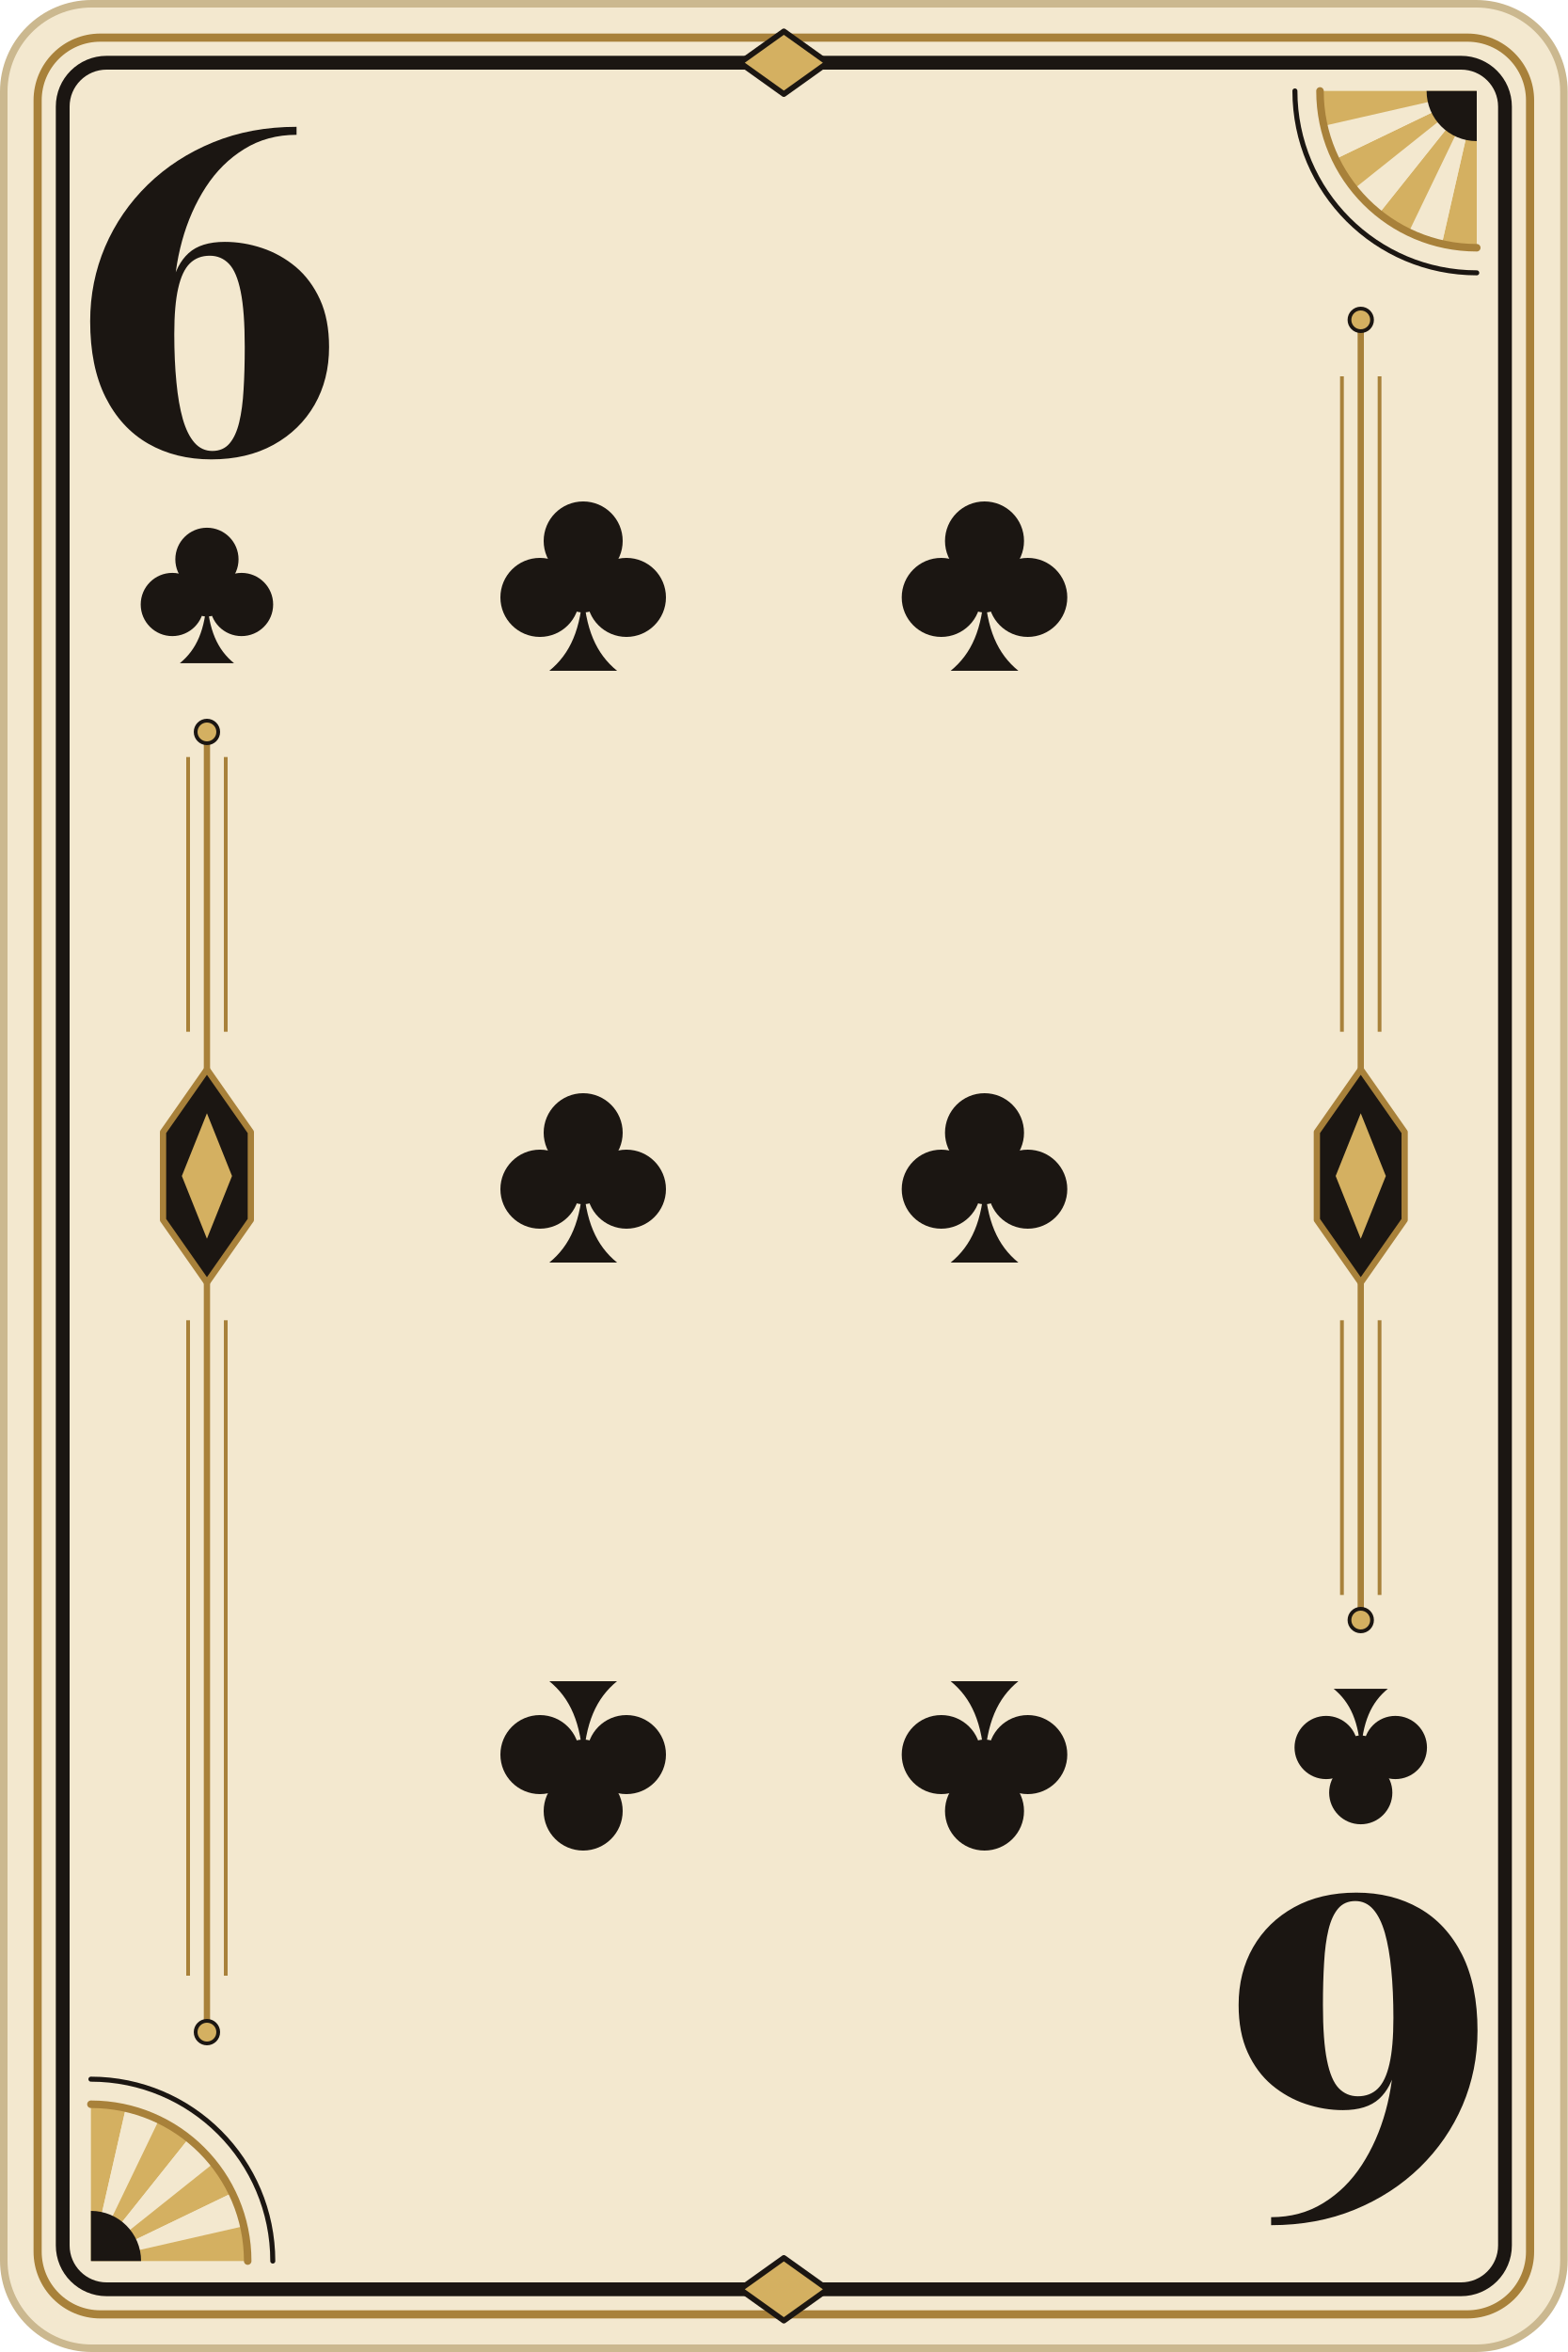
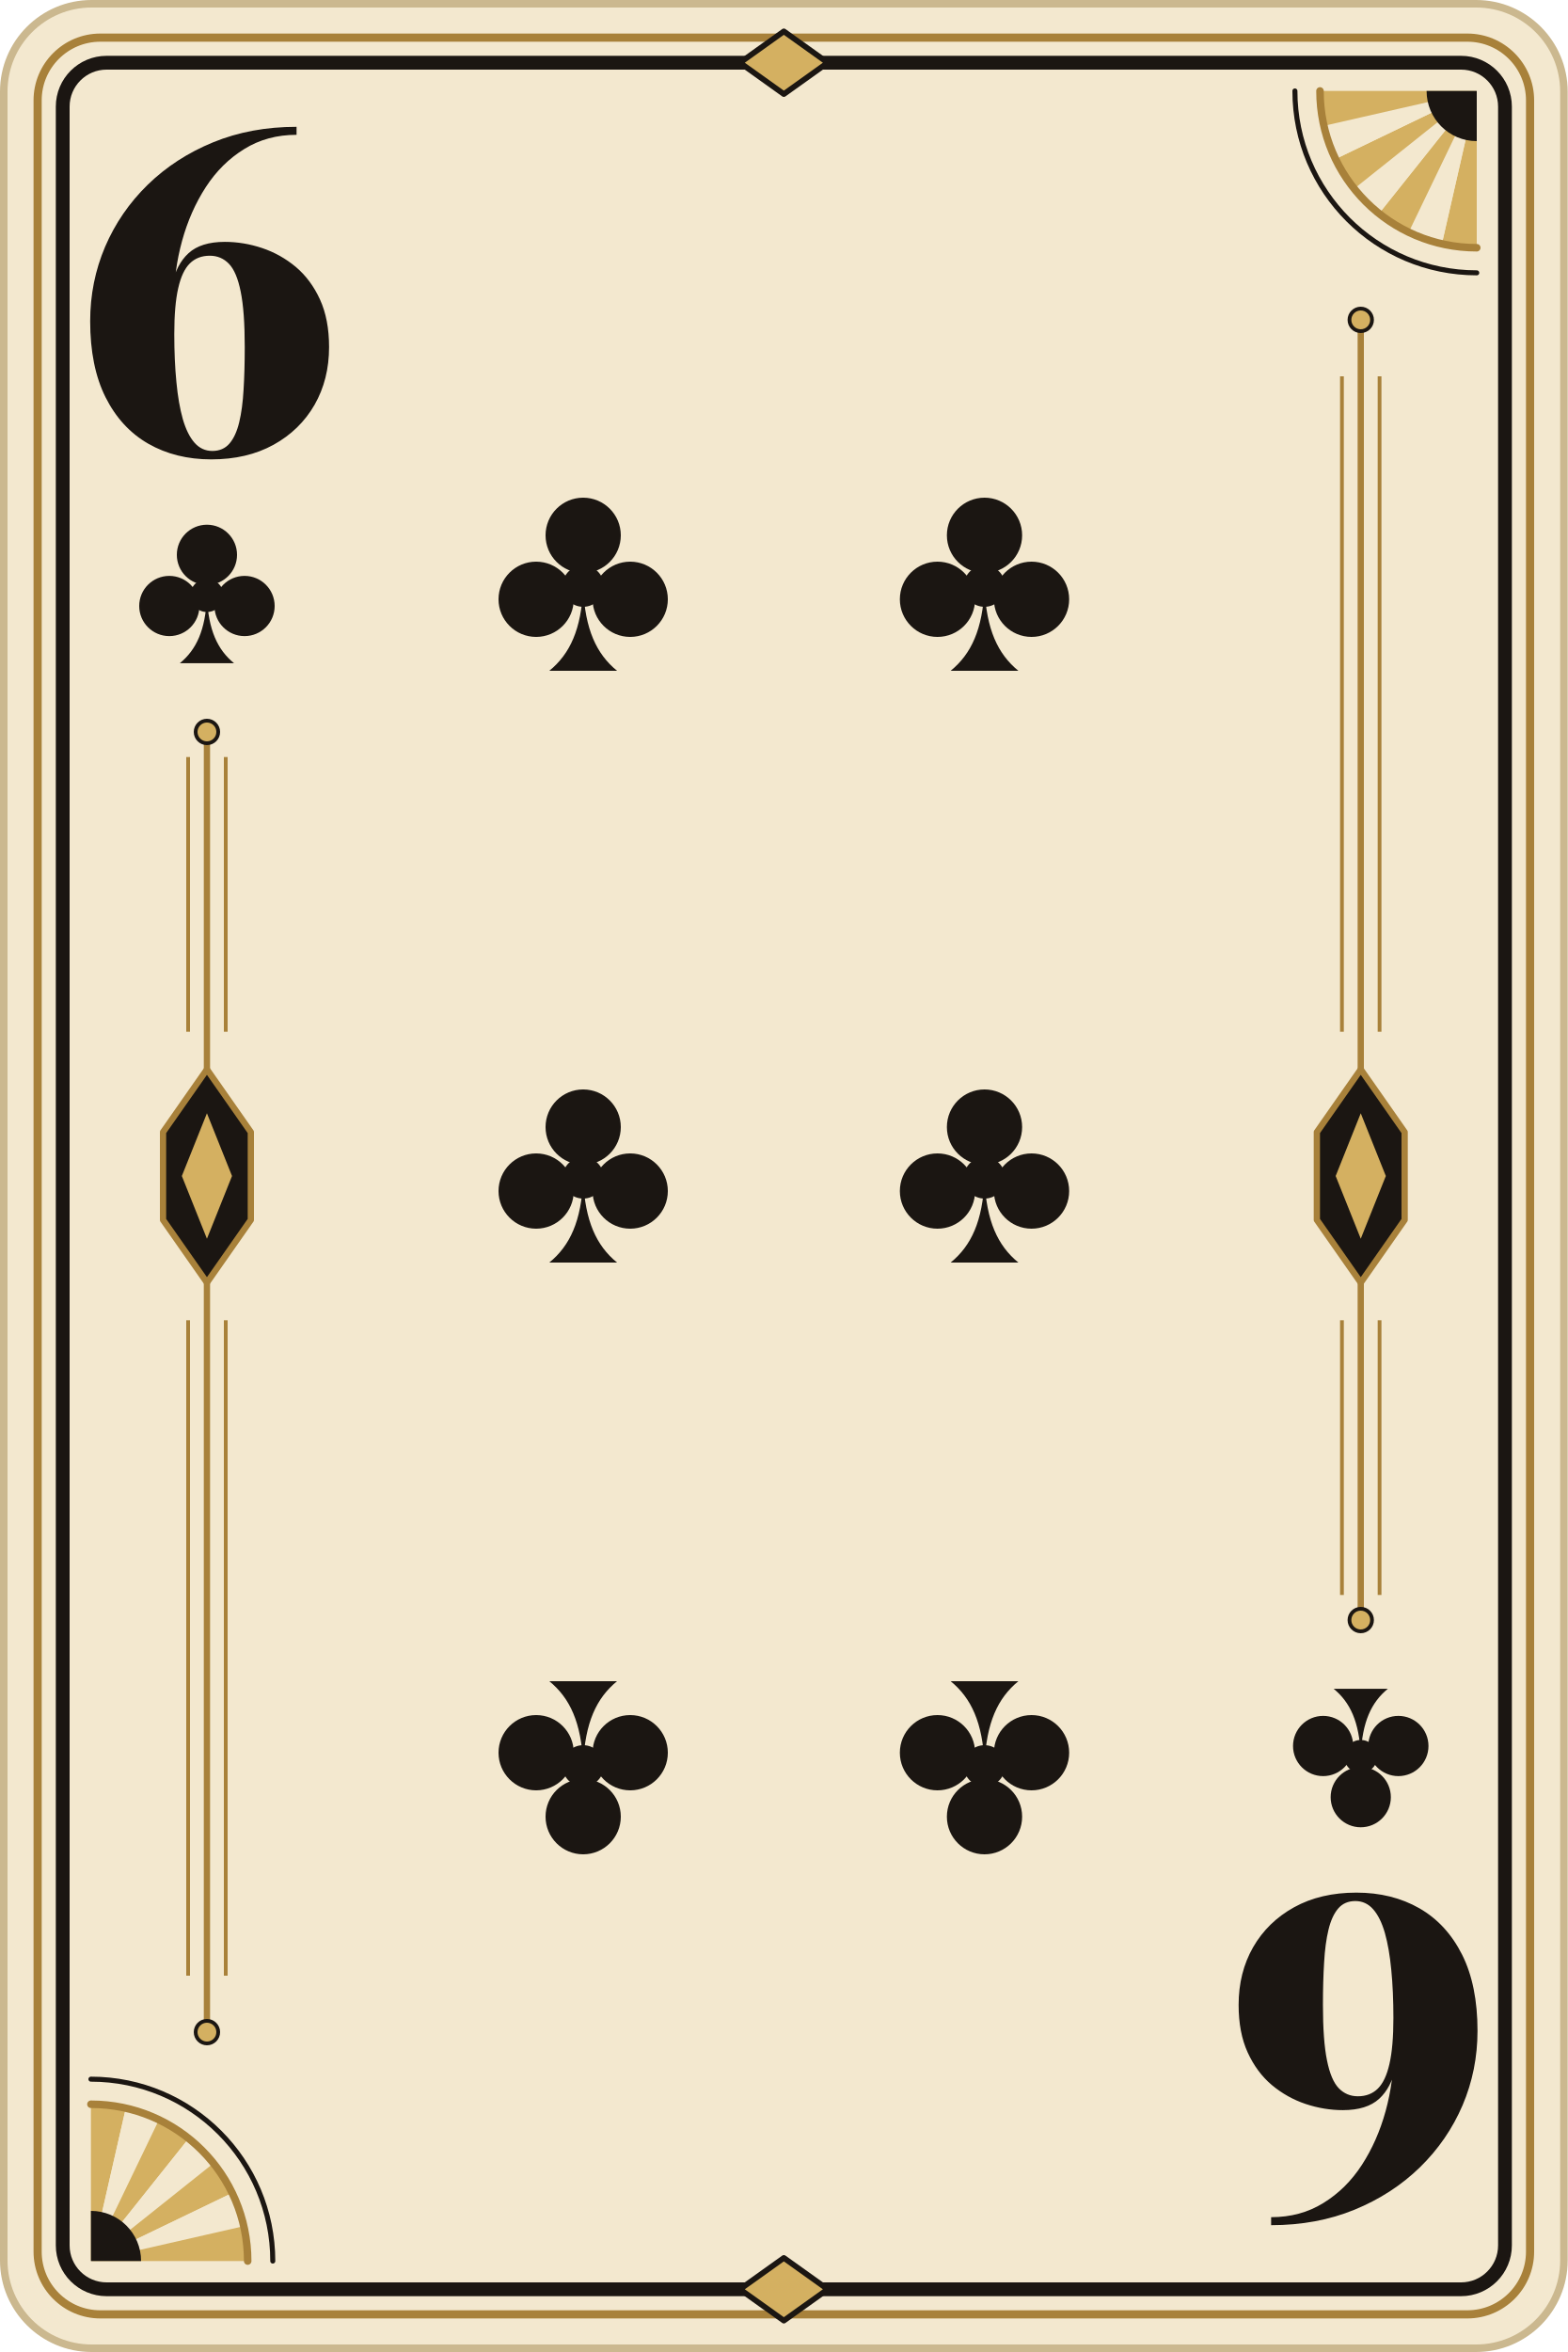
<svg xmlns="http://www.w3.org/2000/svg" viewBox="0 0 250 375" width="300" height="450" role="img" aria-label="6 of clubs">
  <rect x="0.6" y="0.6" width="248.8" height="373.8" rx="14" fill="#f3e8cf" stroke="#cbb88f" stroke-width="1.2" />
  <rect x="6" y="6" width="238" height="363" rx="10" fill="none" stroke="#a8813a" stroke-width="1.3" />
  <rect x="10" y="10" width="230" height="355" rx="7" fill="none" stroke="#1b1612" stroke-width="2.2" />
  <path d="M125,5 L132,10 L125,15 L118,10 Z" fill="#d4b061" stroke="#1b1612" stroke-width="0.9" stroke-linejoin="round" stroke-linecap="round" />
  <path d="M125,360 L132,365 L125,370 L118,365 Z" fill="#d4b061" stroke="#1b1612" stroke-width="0.9" stroke-linejoin="round" stroke-linecap="round" />
  <g class="rank" transform="translate(33.42 20.22) scale(1.7) translate(-33.42 -20.22)">
    <path d="M33.58 51.41Q30.24 51.41 27.67 49.94Q25.11 48.47 23.66 45.58Q22.22 42.7 22.22 38.45Q22.22 34.76 23.62 31.47Q25.03 28.18 27.62 25.65Q30.22 23.12 33.76 21.67Q37.3 20.22 41.58 20.22V20.97Q38.82 20.97 36.68 22.3Q34.53 23.62 33.07 25.87Q31.61 28.12 30.84 30.92Q30.07 33.73 30.07 36.68L30.11 39.66Q30.11 42.15 30.31 44.17Q30.5 46.18 30.91 47.63Q31.33 49.08 32.01 49.85Q32.69 50.62 33.68 50.62Q34.69 50.62 35.29 49.92Q35.89 49.22 36.2 47.93Q36.51 46.65 36.61 44.86Q36.72 43.08 36.72 40.88Q36.72 37.53 36.34 35.68Q35.97 33.83 35.24 33.07Q34.51 32.31 33.44 32.31Q32.3 32.31 31.57 33.03Q30.84 33.75 30.48 35.35Q30.11 36.95 30.11 39.66H29.51Q29.51 36.99 29.9 35.05Q30.3 33.12 31.45 32.07Q32.61 31.01 34.85 31.01Q36.61 31.01 38.35 31.59Q40.08 32.17 41.51 33.36Q42.93 34.56 43.78 36.42Q44.63 38.28 44.63 40.88Q44.63 43.91 43.27 46.29Q41.9 48.67 39.42 50.04Q36.94 51.41 33.58 51.41Z" fill="#1b1612" />
  </g>
  <g transform="translate(33 94.7) scale(0.24) translate(-50 -50)">
    <path d="M50,52 C51,74 57,87 68,96 L32,96 C43,87 49,74 50,52 Z" fill="#1b1612" />
-     <circle cx="50" cy="27" r="21" fill="#1b1612" />
-     <circle cx="27" cy="57" r="21" fill="#1b1612" />
-     <circle cx="73" cy="57" r="21" fill="#1b1612" />
-     <circle cx="50" cy="52" r="13" fill="#1b1612" />
+     <circle cx="50" cy="24" r="20" fill="#1b1612" />
+     <circle cx="25" cy="58" r="20" fill="#1b1612" />
+     <circle cx="75" cy="58" r="20" fill="#1b1612" />
+     <circle cx="50" cy="51" r="11" fill="#1b1612" />
  </g>
  <line x1="33" y1="117.7" x2="33" y2="172.5" stroke="#a8813a" stroke-width="1" />
  <line x1="33" y1="202.5" x2="33" y2="323" stroke="#a8813a" stroke-width="1" />
  <line x1="30" y1="120.7" x2="30" y2="164.5" stroke="#a8813a" stroke-width="0.6" />
  <line x1="30" y1="210.5" x2="30" y2="315" stroke="#a8813a" stroke-width="0.6" />
  <line x1="36" y1="120.7" x2="36" y2="164.5" stroke="#a8813a" stroke-width="0.6" />
  <line x1="36" y1="210.5" x2="36" y2="315" stroke="#a8813a" stroke-width="0.6" />
  <circle cx="33" cy="116.7" r="1.8" fill="#d4b061" stroke="#1b1612" stroke-width="0.6" stroke-linejoin="round" stroke-linecap="round" />
  <circle cx="33" cy="324" r="1.8" fill="#d4b061" stroke="#1b1612" stroke-width="0.6" stroke-linejoin="round" stroke-linecap="round" />
  <path d="M33,170.5 L40,180.5 L40,194.5 L33,204.5 L26,194.5 L26,180.5 Z" fill="#1b1612" stroke="#a8813a" stroke-width="1" stroke-linejoin="round" stroke-linecap="round" />
  <path d="M33,177.5 L37,187.5 L33,197.5 L29,187.5 Z" fill="#d4b061" />
  <path d="M14.5,360.5 L14.5,335.5 L15.9,335.54 L17.3,335.66 L18.69,335.85 L20.06,336.13 Z" fill="#d4b061" />
  <path d="M14.5,360.5 L20.06,336.13 L21.42,336.48 L22.76,336.9 L24.07,337.4 L25.35,337.98 Z" fill="#f3e8cf" />
  <path d="M14.5,360.5 L25.35,337.98 L26.59,338.62 L27.8,339.33 L28.97,340.11 L30.09,340.95 Z" fill="#d4b061" />
  <path d="M14.5,360.5 L30.09,340.95 L31.16,341.86 L32.18,342.82 L33.14,343.84 L34.05,344.91 Z" fill="#f3e8cf" />
  <path d="M14.5,360.5 L34.05,344.91 L34.89,346.03 L35.67,347.2 L36.38,348.41 L37.02,349.65 Z" fill="#d4b061" />
  <path d="M14.5,360.5 L37.02,349.65 L37.6,350.93 L38.1,352.24 L38.52,353.58 L38.87,354.94 Z" fill="#f3e8cf" />
  <path d="M14.5,360.5 L38.87,354.94 L39.15,356.31 L39.34,357.7 L39.46,359.1 L39.5,360.5 Z" fill="#d4b061" />
  <path d="M14.5,335.5 A25,25 0 0 1 39.5,360.5" fill="none" stroke="#a8813a" stroke-width="1.2" stroke-linejoin="round" stroke-linecap="round" />
  <path d="M14.5,331.5 A29,29 0 0 1 43.5,360.5" fill="none" stroke="#1b1612" stroke-width="0.8" stroke-linejoin="round" stroke-linecap="round" />
  <path d="M14.5,352.5 A8,8 0 0 1 22.5,360.5 L14.5,360.5 Z" fill="#1b1612" />
  <g transform="rotate(180 125 187.5)">
    <g class="rank" transform="translate(33.42 20.22) scale(1.7) translate(-33.42 -20.22)">
      <path d="M33.58 51.41Q30.24 51.41 27.67 49.94Q25.11 48.47 23.66 45.58Q22.22 42.7 22.22 38.45Q22.22 34.76 23.62 31.47Q25.03 28.18 27.62 25.65Q30.22 23.12 33.76 21.67Q37.3 20.22 41.58 20.22V20.97Q38.82 20.97 36.68 22.3Q34.53 23.62 33.07 25.87Q31.61 28.12 30.84 30.92Q30.07 33.73 30.07 36.68L30.11 39.66Q30.11 42.15 30.31 44.17Q30.5 46.18 30.91 47.63Q31.33 49.08 32.01 49.85Q32.69 50.62 33.68 50.62Q34.69 50.62 35.29 49.92Q35.89 49.22 36.2 47.93Q36.51 46.65 36.61 44.86Q36.72 43.08 36.72 40.88Q36.72 37.53 36.34 35.68Q35.97 33.83 35.24 33.07Q34.51 32.31 33.44 32.31Q32.3 32.31 31.57 33.03Q30.84 33.75 30.48 35.35Q30.11 36.95 30.11 39.66H29.51Q29.51 36.99 29.9 35.05Q30.3 33.12 31.45 32.07Q32.61 31.01 34.85 31.01Q36.61 31.01 38.35 31.59Q40.08 32.17 41.51 33.36Q42.93 34.56 43.78 36.42Q44.63 38.28 44.63 40.88Q44.63 43.91 43.27 46.29Q41.9 48.67 39.42 50.04Q36.94 51.41 33.58 51.41Z" fill="#1b1612" />
    </g>
    <g transform="translate(33 94.7) scale(0.24) translate(-50 -50)">
      <path d="M50,52 C51,74 57,87 68,96 L32,96 C43,87 49,74 50,52 Z" fill="#1b1612" />
-       <circle cx="50" cy="27" r="21" fill="#1b1612" />
-       <circle cx="27" cy="57" r="21" fill="#1b1612" />
-       <circle cx="73" cy="57" r="21" fill="#1b1612" />
-       <circle cx="50" cy="52" r="13" fill="#1b1612" />
+       <circle cx="50" cy="24" r="20" fill="#1b1612" />
+       <circle cx="25" cy="58" r="20" fill="#1b1612" />
+       <circle cx="75" cy="58" r="20" fill="#1b1612" />
+       <circle cx="50" cy="51" r="11" fill="#1b1612" />
    </g>
    <line x1="33" y1="117.7" x2="33" y2="172.5" stroke="#a8813a" stroke-width="1" />
    <line x1="33" y1="202.5" x2="33" y2="323" stroke="#a8813a" stroke-width="1" />
    <line x1="30" y1="120.7" x2="30" y2="164.5" stroke="#a8813a" stroke-width="0.6" />
    <line x1="30" y1="210.5" x2="30" y2="315" stroke="#a8813a" stroke-width="0.6" />
    <line x1="36" y1="120.7" x2="36" y2="164.5" stroke="#a8813a" stroke-width="0.6" />
    <line x1="36" y1="210.5" x2="36" y2="315" stroke="#a8813a" stroke-width="0.6" />
    <circle cx="33" cy="116.7" r="1.8" fill="#d4b061" stroke="#1b1612" stroke-width="0.6" stroke-linejoin="round" stroke-linecap="round" />
    <circle cx="33" cy="324" r="1.8" fill="#d4b061" stroke="#1b1612" stroke-width="0.6" stroke-linejoin="round" stroke-linecap="round" />
    <path d="M33,170.5 L40,180.5 L40,194.5 L33,204.5 L26,194.5 L26,180.5 Z" fill="#1b1612" stroke="#a8813a" stroke-width="1" stroke-linejoin="round" stroke-linecap="round" />
    <path d="M33,177.5 L37,187.5 L33,197.5 L29,187.5 Z" fill="#d4b061" />
    <path d="M14.5,360.5 L14.5,335.5 L15.9,335.54 L17.3,335.66 L18.69,335.85 L20.06,336.13 Z" fill="#d4b061" />
    <path d="M14.5,360.5 L20.06,336.13 L21.42,336.48 L22.76,336.9 L24.07,337.4 L25.35,337.98 Z" fill="#f3e8cf" />
    <path d="M14.5,360.5 L25.35,337.98 L26.59,338.62 L27.8,339.33 L28.97,340.11 L30.09,340.95 Z" fill="#d4b061" />
    <path d="M14.5,360.5 L30.09,340.95 L31.16,341.86 L32.18,342.82 L33.14,343.84 L34.05,344.91 Z" fill="#f3e8cf" />
    <path d="M14.5,360.5 L34.05,344.91 L34.89,346.03 L35.67,347.2 L36.38,348.41 L37.02,349.65 Z" fill="#d4b061" />
    <path d="M14.5,360.5 L37.02,349.65 L37.6,350.93 L38.1,352.24 L38.52,353.58 L38.87,354.94 Z" fill="#f3e8cf" />
    <path d="M14.5,360.5 L38.87,354.94 L39.15,356.31 L39.34,357.7 L39.46,359.1 L39.5,360.5 Z" fill="#d4b061" />
    <path d="M14.5,335.5 A25,25 0 0 1 39.5,360.5" fill="none" stroke="#a8813a" stroke-width="1.2" stroke-linejoin="round" stroke-linecap="round" />
    <path d="M14.5,331.5 A29,29 0 0 1 43.5,360.5" fill="none" stroke="#1b1612" stroke-width="0.8" stroke-linejoin="round" stroke-linecap="round" />
    <path d="M14.5,352.5 A8,8 0 0 1 22.5,360.5 L14.5,360.5 Z" fill="#1b1612" />
  </g>
  <g transform="translate(0 12.5)">
    <g transform="translate(93 80.65) scale(0.3) translate(-50 -50)">
      <path d="M50,52 C51,74 57,87 68,96 L32,96 C43,87 49,74 50,52 Z" fill="#1b1612" />
-       <circle cx="50" cy="27" r="21" fill="#1b1612" />
-       <circle cx="27" cy="57" r="21" fill="#1b1612" />
-       <circle cx="73" cy="57" r="21" fill="#1b1612" />
-       <circle cx="50" cy="52" r="13" fill="#1b1612" />
+       <circle cx="50" cy="24" r="20" fill="#1b1612" />
+       <circle cx="25" cy="58" r="20" fill="#1b1612" />
+       <circle cx="75" cy="58" r="20" fill="#1b1612" />
+       <circle cx="50" cy="51" r="11" fill="#1b1612" />
    </g>
    <g transform="translate(93 175) scale(0.3) translate(-50 -50)">
      <path d="M50,52 C51,74 57,87 68,96 L32,96 C43,87 49,74 50,52 Z" fill="#1b1612" />
-       <circle cx="50" cy="27" r="21" fill="#1b1612" />
-       <circle cx="27" cy="57" r="21" fill="#1b1612" />
-       <circle cx="73" cy="57" r="21" fill="#1b1612" />
-       <circle cx="50" cy="52" r="13" fill="#1b1612" />
+       <circle cx="50" cy="24" r="20" fill="#1b1612" />
+       <circle cx="25" cy="58" r="20" fill="#1b1612" />
+       <circle cx="75" cy="58" r="20" fill="#1b1612" />
+       <circle cx="50" cy="51" r="11" fill="#1b1612" />
    </g>
    <g transform="translate(93 269.35) rotate(180) scale(0.3) translate(-50 -50)">
      <path d="M50,52 C51,74 57,87 68,96 L32,96 C43,87 49,74 50,52 Z" fill="#1b1612" />
-       <circle cx="50" cy="27" r="21" fill="#1b1612" />
-       <circle cx="27" cy="57" r="21" fill="#1b1612" />
-       <circle cx="73" cy="57" r="21" fill="#1b1612" />
-       <circle cx="50" cy="52" r="13" fill="#1b1612" />
+       <circle cx="50" cy="24" r="20" fill="#1b1612" />
+       <circle cx="25" cy="58" r="20" fill="#1b1612" />
+       <circle cx="75" cy="58" r="20" fill="#1b1612" />
+       <circle cx="50" cy="51" r="11" fill="#1b1612" />
    </g>
    <g transform="translate(157 80.65) scale(0.3) translate(-50 -50)">
      <path d="M50,52 C51,74 57,87 68,96 L32,96 C43,87 49,74 50,52 Z" fill="#1b1612" />
-       <circle cx="50" cy="27" r="21" fill="#1b1612" />
-       <circle cx="27" cy="57" r="21" fill="#1b1612" />
-       <circle cx="73" cy="57" r="21" fill="#1b1612" />
-       <circle cx="50" cy="52" r="13" fill="#1b1612" />
+       <circle cx="50" cy="24" r="20" fill="#1b1612" />
+       <circle cx="25" cy="58" r="20" fill="#1b1612" />
+       <circle cx="75" cy="58" r="20" fill="#1b1612" />
+       <circle cx="50" cy="51" r="11" fill="#1b1612" />
    </g>
    <g transform="translate(157 175) scale(0.3) translate(-50 -50)">
      <path d="M50,52 C51,74 57,87 68,96 L32,96 C43,87 49,74 50,52 Z" fill="#1b1612" />
-       <circle cx="50" cy="27" r="21" fill="#1b1612" />
-       <circle cx="27" cy="57" r="21" fill="#1b1612" />
-       <circle cx="73" cy="57" r="21" fill="#1b1612" />
-       <circle cx="50" cy="52" r="13" fill="#1b1612" />
+       <circle cx="50" cy="24" r="20" fill="#1b1612" />
+       <circle cx="25" cy="58" r="20" fill="#1b1612" />
+       <circle cx="75" cy="58" r="20" fill="#1b1612" />
+       <circle cx="50" cy="51" r="11" fill="#1b1612" />
    </g>
    <g transform="translate(157 269.35) rotate(180) scale(0.3) translate(-50 -50)">
      <path d="M50,52 C51,74 57,87 68,96 L32,96 C43,87 49,74 50,52 Z" fill="#1b1612" />
-       <circle cx="50" cy="27" r="21" fill="#1b1612" />
-       <circle cx="27" cy="57" r="21" fill="#1b1612" />
-       <circle cx="73" cy="57" r="21" fill="#1b1612" />
-       <circle cx="50" cy="52" r="13" fill="#1b1612" />
+       <circle cx="50" cy="24" r="20" fill="#1b1612" />
+       <circle cx="25" cy="58" r="20" fill="#1b1612" />
+       <circle cx="75" cy="58" r="20" fill="#1b1612" />
+       <circle cx="50" cy="51" r="11" fill="#1b1612" />
    </g>
  </g>
</svg>
